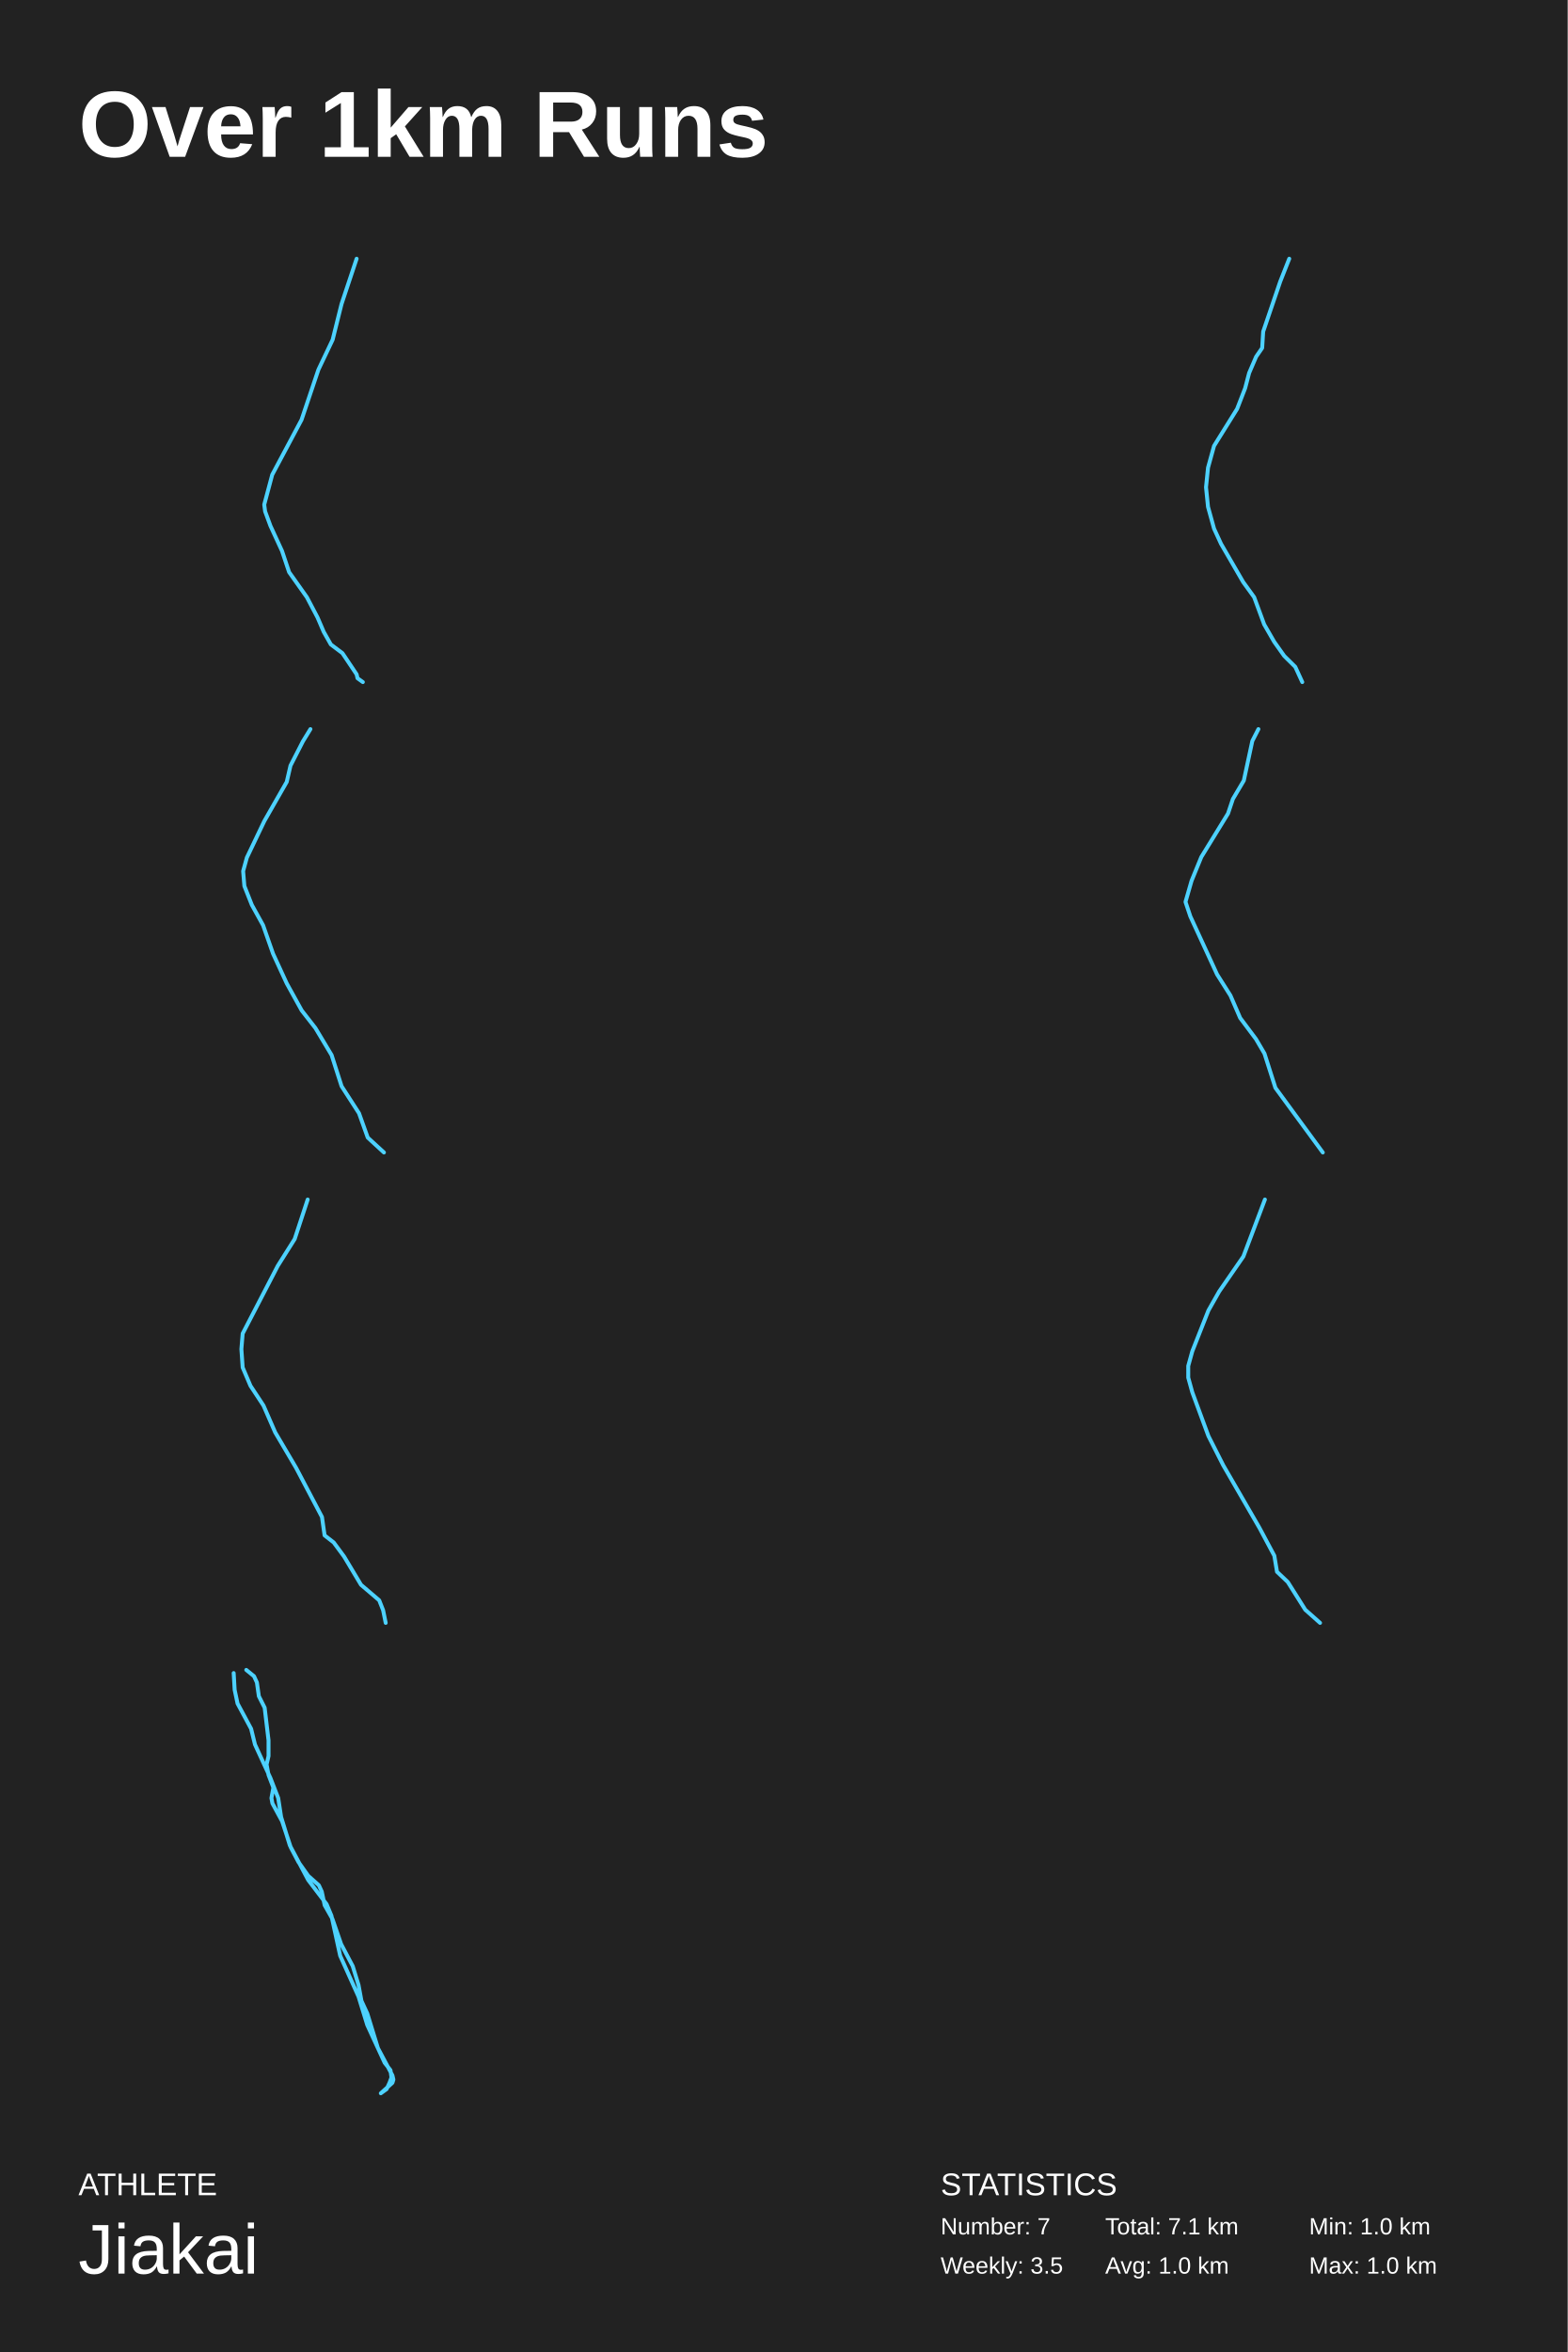
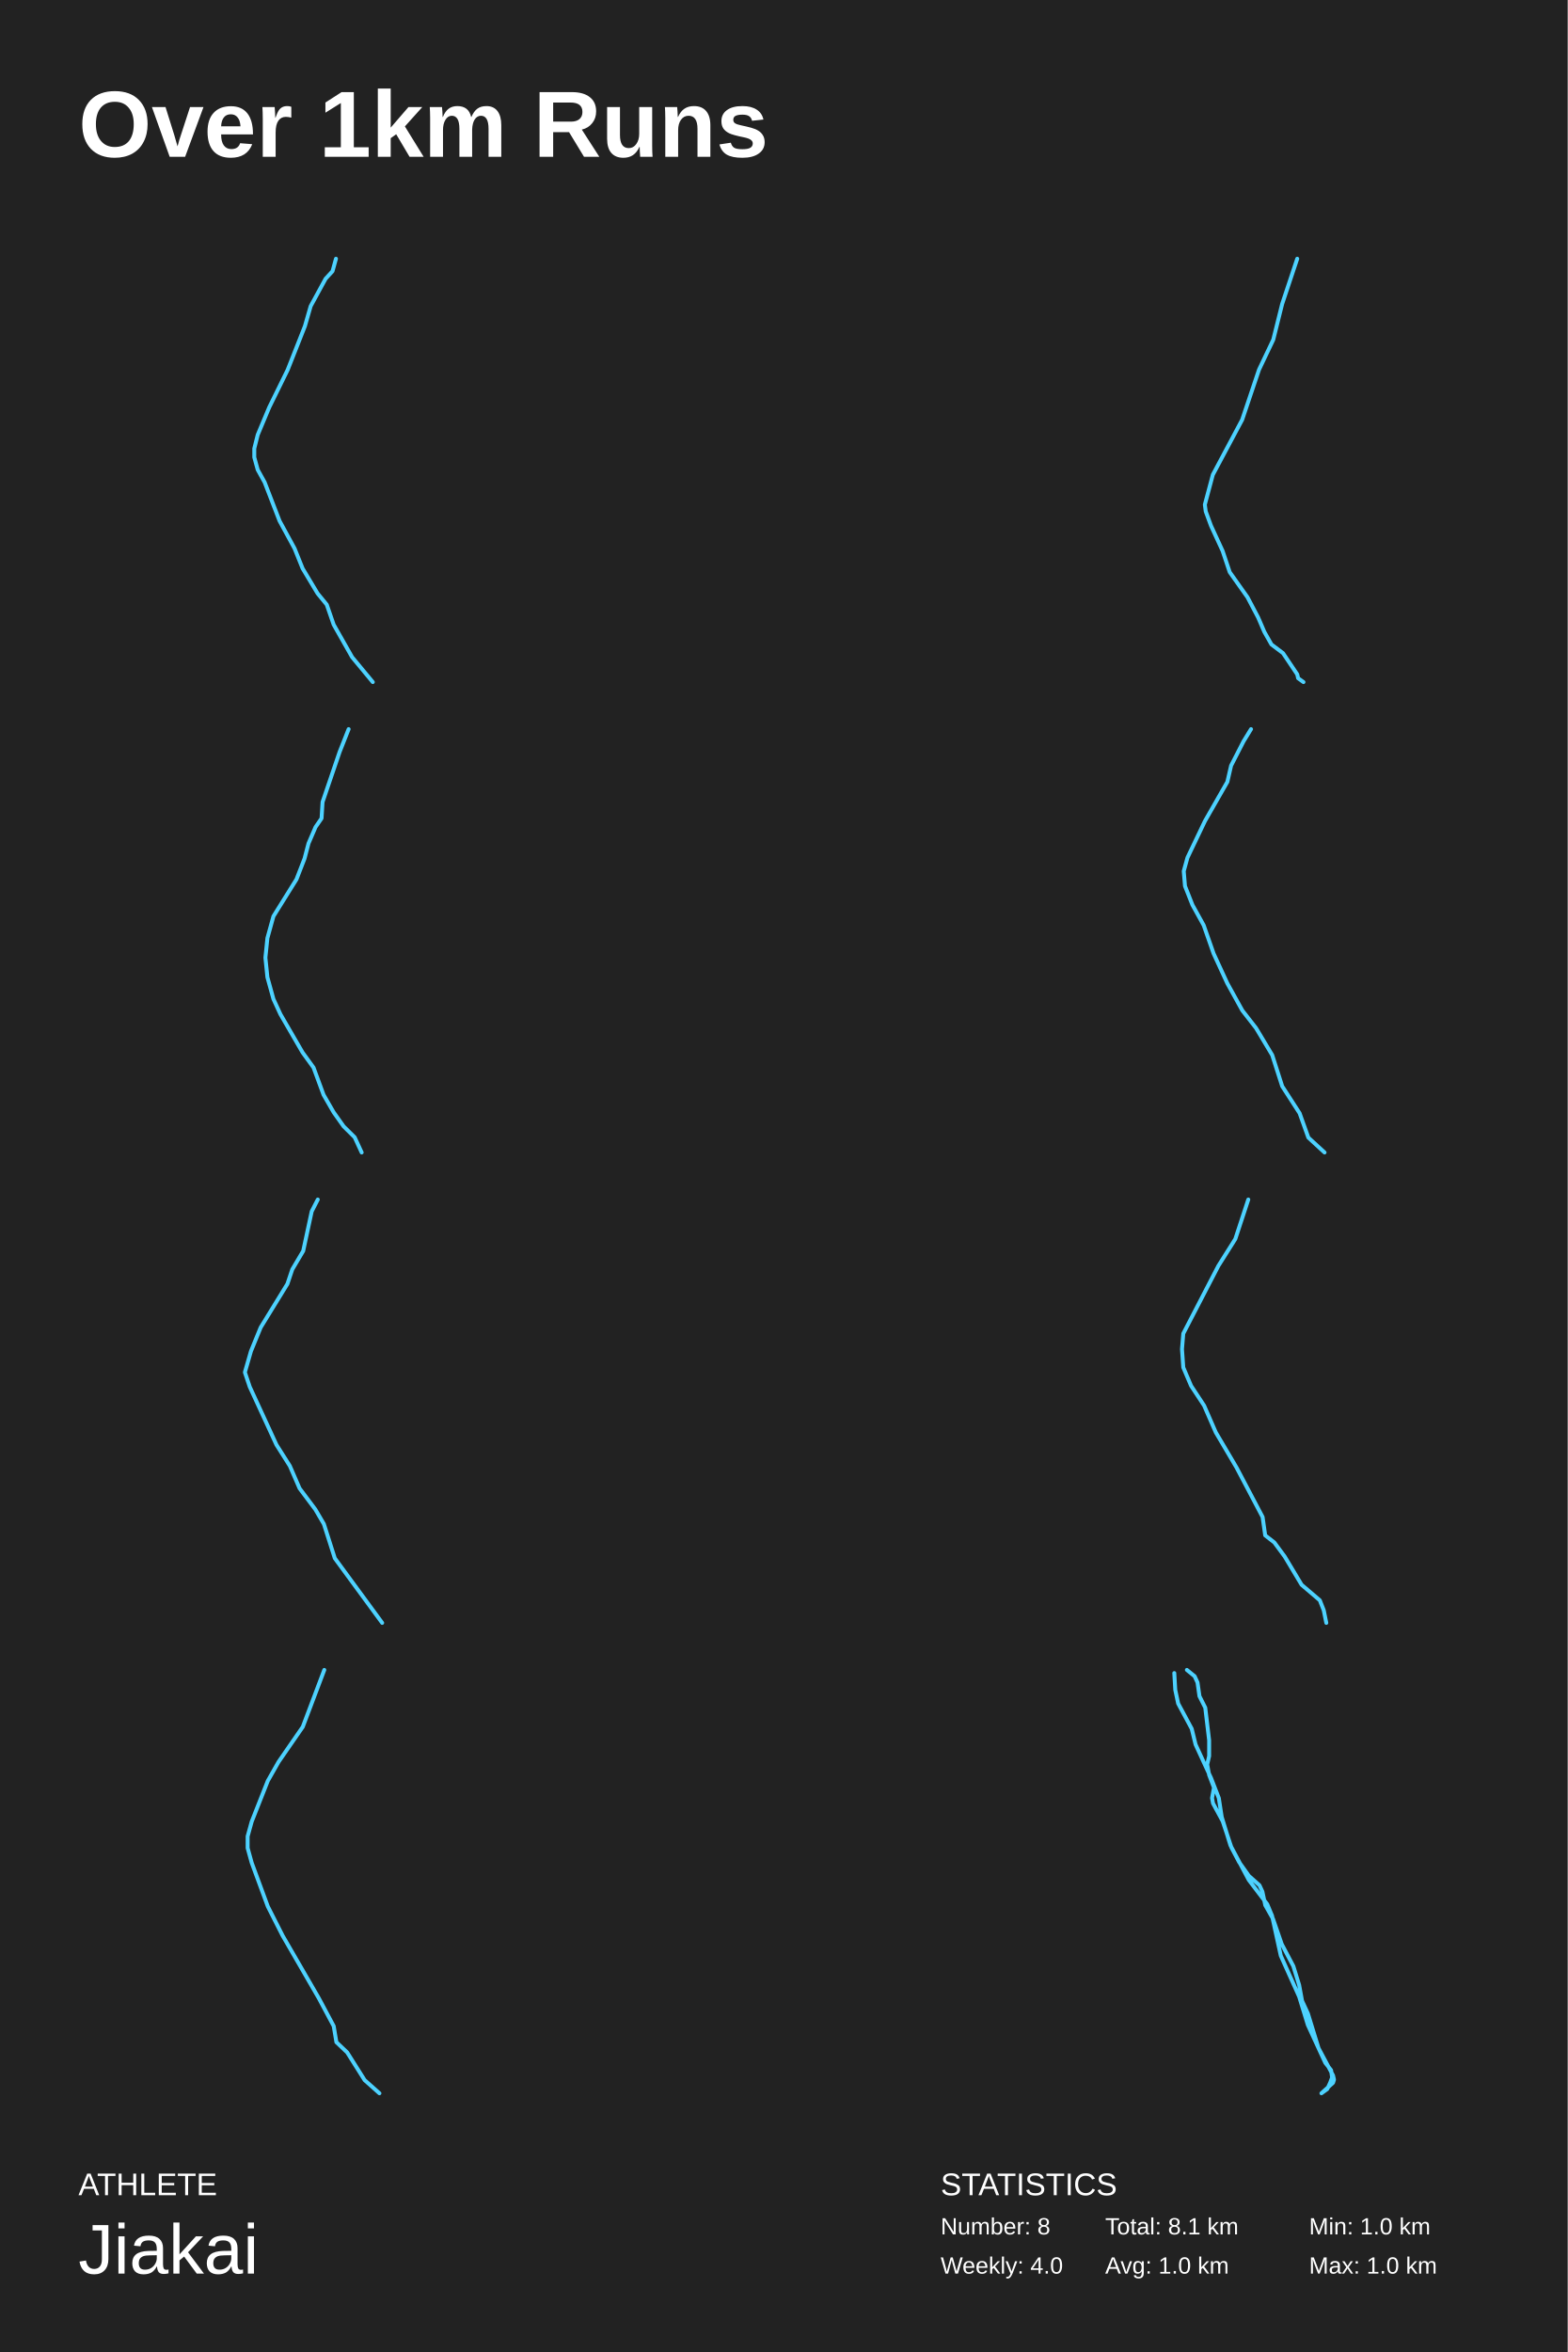
<svg xmlns="http://www.w3.org/2000/svg" baseProfile="full" height="300mm" version="1.1" viewBox="0,0,200,300" width="200mm">
  <defs />
  <rect fill="#222222" height="300" width="200" x="0" y="0" />
  <text fill="#FFFFFF" style="font-size:12px; font-family:Arial; font-weight:bold;" x="10" y="20">Over 1km Runs</text>
  <text fill="#FFFFFF" style="font-size:4px; font-family:Arial" x="10" y="280">ATHLETE</text>
  <text fill="#FFFFFF" style="font-size:9px; font-family:Arial" x="10" y="290">Jiakai</text>
  <text fill="#FFFFFF" style="font-size:4px; font-family:Arial" x="120" y="280">STATISTICS</text>
-   <text fill="#FFFFFF" style="font-size:3px; font-family:Arial" x="120" y="285">Number: 7</text>
-   <text fill="#FFFFFF" style="font-size:3px; font-family:Arial" x="120" y="290">Weekly: 3.5</text>
-   <text fill="#FFFFFF" style="font-size:3px; font-family:Arial" x="141" y="285">Total: 7.1 km</text>
+   <text fill="#FFFFFF" style="font-size:3px; font-family:Arial" x="120" y="285">Number: 8</text>
+   <text fill="#FFFFFF" style="font-size:3px; font-family:Arial" x="120" y="290">Weekly: 4.0</text>
+   <text fill="#FFFFFF" style="font-size:3px; font-family:Arial" x="141" y="285">Total: 8.1 km</text>
  <text fill="#FFFFFF" style="font-size:3px; font-family:Arial" x="141" y="290">Avg: 1.0 km</text>
  <text fill="#FFFFFF" style="font-size:3px; font-family:Arial" x="167" y="285">Min: 1.0 km</text>
  <text fill="#FFFFFF" style="font-size:3px; font-family:Arial" x="167" y="290">Max: 1.0 km</text>
-   <polyline fill="none" points="45.498,33.0 43.571,38.781 42.437,43.333 40.623,47.146 38.47,53.542 34.729,60.554 33.709,64.367 33.822,65.228 34.502,67.073 35.976,70.271 36.883,72.977 39.15,76.176 40.51,78.759 41.304,80.604 42.21,82.203 43.684,83.31 45.498,86.016 45.611,86.508 46.291,87.0" stroke="#4dd2ff" stroke-linecap="round" stroke-linejoin="round" stroke-width="0.5" />
-   <polyline fill="none" points="164.478,33.0 163.326,35.915 161.151,42.301 161.023,44.383 160.256,45.494 159.36,47.576 158.849,49.519 157.825,52.157 154.883,56.877 154.115,59.653 153.859,62.152 154.115,64.651 154.883,67.427 155.778,69.37 158.593,74.229 160.0,76.172 161.279,79.643 162.559,81.864 163.838,83.668 165.245,85.057 166.141,87.0" stroke="#4dd2ff" stroke-linecap="round" stroke-linejoin="round" stroke-width="0.5" />
-   <polyline fill="none" points="39.603,93.0 38.649,94.553 37.059,97.658 36.582,99.729 33.72,104.732 31.494,109.39 31.017,111.115 31.176,113.013 32.13,115.428 33.561,118.016 34.833,121.639 36.582,125.435 38.49,128.885 40.238,131.128 42.305,134.578 43.577,138.546 45.803,141.997 46.916,145.102 48.983,147.0" stroke="#4dd2ff" stroke-linecap="round" stroke-linejoin="round" stroke-width="0.5" />
-   <polyline fill="none" points="160.543,93.0 159.767,94.514 158.682,99.561 157.287,101.916 156.667,103.766 153.256,109.318 152.016,112.346 151.241,115.038 151.861,116.888 155.272,124.29 156.977,126.981 158.217,129.841 160.233,132.533 161.318,134.383 162.713,138.757 168.759,147.0" stroke="#4dd2ff" stroke-linecap="round" stroke-linejoin="round" stroke-width="0.5" />
-   <polyline fill="none" points="39.254,153.0 37.595,158.04 35.438,161.46 30.959,170.1 30.794,172.08 30.959,174.42 31.955,176.76 33.614,179.28 35.106,182.7 37.761,187.2 41.078,193.5 41.41,195.84 42.571,196.74 43.898,198.54 46.055,202.14 48.377,204.12 48.875,205.38 49.206,207.0" stroke="#4dd2ff" stroke-linecap="round" stroke-linejoin="round" stroke-width="0.5" />
-   <polyline fill="none" points="161.373,153.0 158.627,160.262 155.538,164.731 154.166,167.152 152.106,172.366 151.592,174.228 151.592,175.717 152.106,177.579 154.166,183.166 156.053,186.89 160.686,194.897 162.574,198.435 162.917,200.483 164.29,201.786 166.521,205.324 168.408,207.0" stroke="#4dd2ff" stroke-linecap="round" stroke-linejoin="round" stroke-width="0.5" />
-   <polyline fill="none" points="31.418,213.0 32.406,213.804 32.776,214.608 33.023,216.35 33.764,217.824 34.258,221.978 34.258,223.988 34.011,225.06 34.258,226.4 34.875,228.008 34.628,229.348 34.752,230.018 35.987,232.295 37.098,235.645 38.086,237.521 39.321,239.263 40.679,240.469 41.05,241.273 41.42,243.015 42.408,244.757 43.519,247.973 45.001,250.787 45.742,253.199 46.113,255.209 46.853,256.816 48.212,261.238 50.064,264.722 50.188,265.258 50.064,265.66 48.582,267.0 49.323,266.464 49.694,265.66 49.941,264.99 49.817,264.052 49.076,263.114 46.853,258.29 45.742,254.673 43.396,249.447 42.284,244.355 41.667,242.881 39.321,239.799 36.975,235.377 35.863,231.759 35.493,229.348 34.505,226.802 32.529,222.514 32.035,220.504 30.306,217.288 29.936,215.546 29.812,213.402" stroke="#4dd2ff" stroke-linecap="round" stroke-linejoin="round" stroke-width="0.5" />
+   <polyline fill="none" points="42.863,33.0 42.422,34.593 41.541,35.549 39.633,39.053 38.899,41.602 36.697,47.177 34.348,51.956 32.88,55.46 32.44,57.213 32.44,58.328 32.88,59.921 33.761,61.513 35.669,66.451 37.578,69.956 38.605,72.505 40.514,75.69 41.688,77.124 42.569,79.673 44.918,83.814 47.56,87.0" stroke="#4dd2ff" stroke-linecap="round" stroke-linejoin="round" stroke-width="0.5" />
+   <polyline fill="none" points="165.498,33.0 163.571,38.781 162.437,43.333 160.623,47.146 158.47,53.542 154.729,60.554 153.709,64.367 153.822,65.228 154.502,67.073 155.976,70.271 156.883,72.977 159.15,76.176 160.51,78.759 161.304,80.604 162.21,82.203 163.684,83.31 165.498,86.016 165.611,86.508 166.291,87.0" stroke="#4dd2ff" stroke-linecap="round" stroke-linejoin="round" stroke-width="0.5" />
+   <polyline fill="none" points="44.478,93.0 43.326,95.915 41.151,102.301 41.023,104.383 40.256,105.494 39.36,107.576 38.849,109.519 37.825,112.157 34.883,116.877 34.115,119.653 33.859,122.152 34.115,124.651 34.883,127.427 35.778,129.37 38.593,134.229 40.0,136.172 41.279,139.643 42.559,141.864 43.838,143.668 45.245,145.057 46.141,147.0" stroke="#4dd2ff" stroke-linecap="round" stroke-linejoin="round" stroke-width="0.5" />
+   <polyline fill="none" points="159.603,93.0 158.649,94.553 157.059,97.658 156.582,99.729 153.72,104.732 151.494,109.39 151.017,111.115 151.176,113.013 152.13,115.428 153.561,118.016 154.833,121.639 156.582,125.435 158.49,128.885 160.238,131.128 162.305,134.578 163.577,138.546 165.803,141.997 166.916,145.102 168.983,147.0" stroke="#4dd2ff" stroke-linecap="round" stroke-linejoin="round" stroke-width="0.5" />
+   <polyline fill="none" points="40.543,153.0 39.767,154.514 38.682,159.561 37.287,161.916 36.667,163.766 33.256,169.318 32.016,172.346 31.241,175.038 31.861,176.888 35.272,184.29 36.977,186.981 38.217,189.841 40.233,192.533 41.318,194.383 42.713,198.757 48.759,207.0" stroke="#4dd2ff" stroke-linecap="round" stroke-linejoin="round" stroke-width="0.5" />
+   <polyline fill="none" points="159.254,153.0 157.595,158.04 155.438,161.46 150.959,170.1 150.794,172.08 150.959,174.42 151.955,176.76 153.614,179.28 155.106,182.7 157.761,187.2 161.078,193.5 161.41,195.84 162.571,196.74 163.898,198.54 166.055,202.14 168.377,204.12 168.875,205.38 169.206,207.0" stroke="#4dd2ff" stroke-linecap="round" stroke-linejoin="round" stroke-width="0.5" />
+   <polyline fill="none" points="41.373,213.0 38.627,220.262 35.538,224.731 34.166,227.152 32.106,232.366 31.592,234.228 31.592,235.717 32.106,237.579 34.166,243.166 36.053,246.89 40.686,254.897 42.574,258.435 42.917,260.483 44.29,261.786 46.521,265.324 48.408,267.0" stroke="#4dd2ff" stroke-linecap="round" stroke-linejoin="round" stroke-width="0.5" />
+   <polyline fill="none" points="151.418,213.0 152.406,213.804 152.776,214.608 153.023,216.35 153.764,217.824 154.258,221.978 154.258,223.988 154.011,225.06 154.258,226.4 154.875,228.008 154.628,229.348 154.752,230.018 155.987,232.295 157.098,235.645 158.086,237.521 159.321,239.263 160.679,240.469 161.05,241.273 161.42,243.015 162.408,244.757 163.519,247.973 165.001,250.787 165.742,253.199 166.113,255.209 166.853,256.816 168.212,261.238 170.064,264.722 170.188,265.258 170.064,265.66 168.582,267.0 169.323,266.464 169.694,265.66 169.941,264.99 169.817,264.052 169.076,263.114 166.853,258.29 165.742,254.673 163.396,249.447 162.284,244.355 161.667,242.881 159.321,239.799 156.975,235.377 155.863,231.759 155.493,229.348 154.505,226.802 152.529,222.514 152.035,220.504 150.306,217.288 149.936,215.546 149.812,213.402" stroke="#4dd2ff" stroke-linecap="round" stroke-linejoin="round" stroke-width="0.5" />
</svg>
